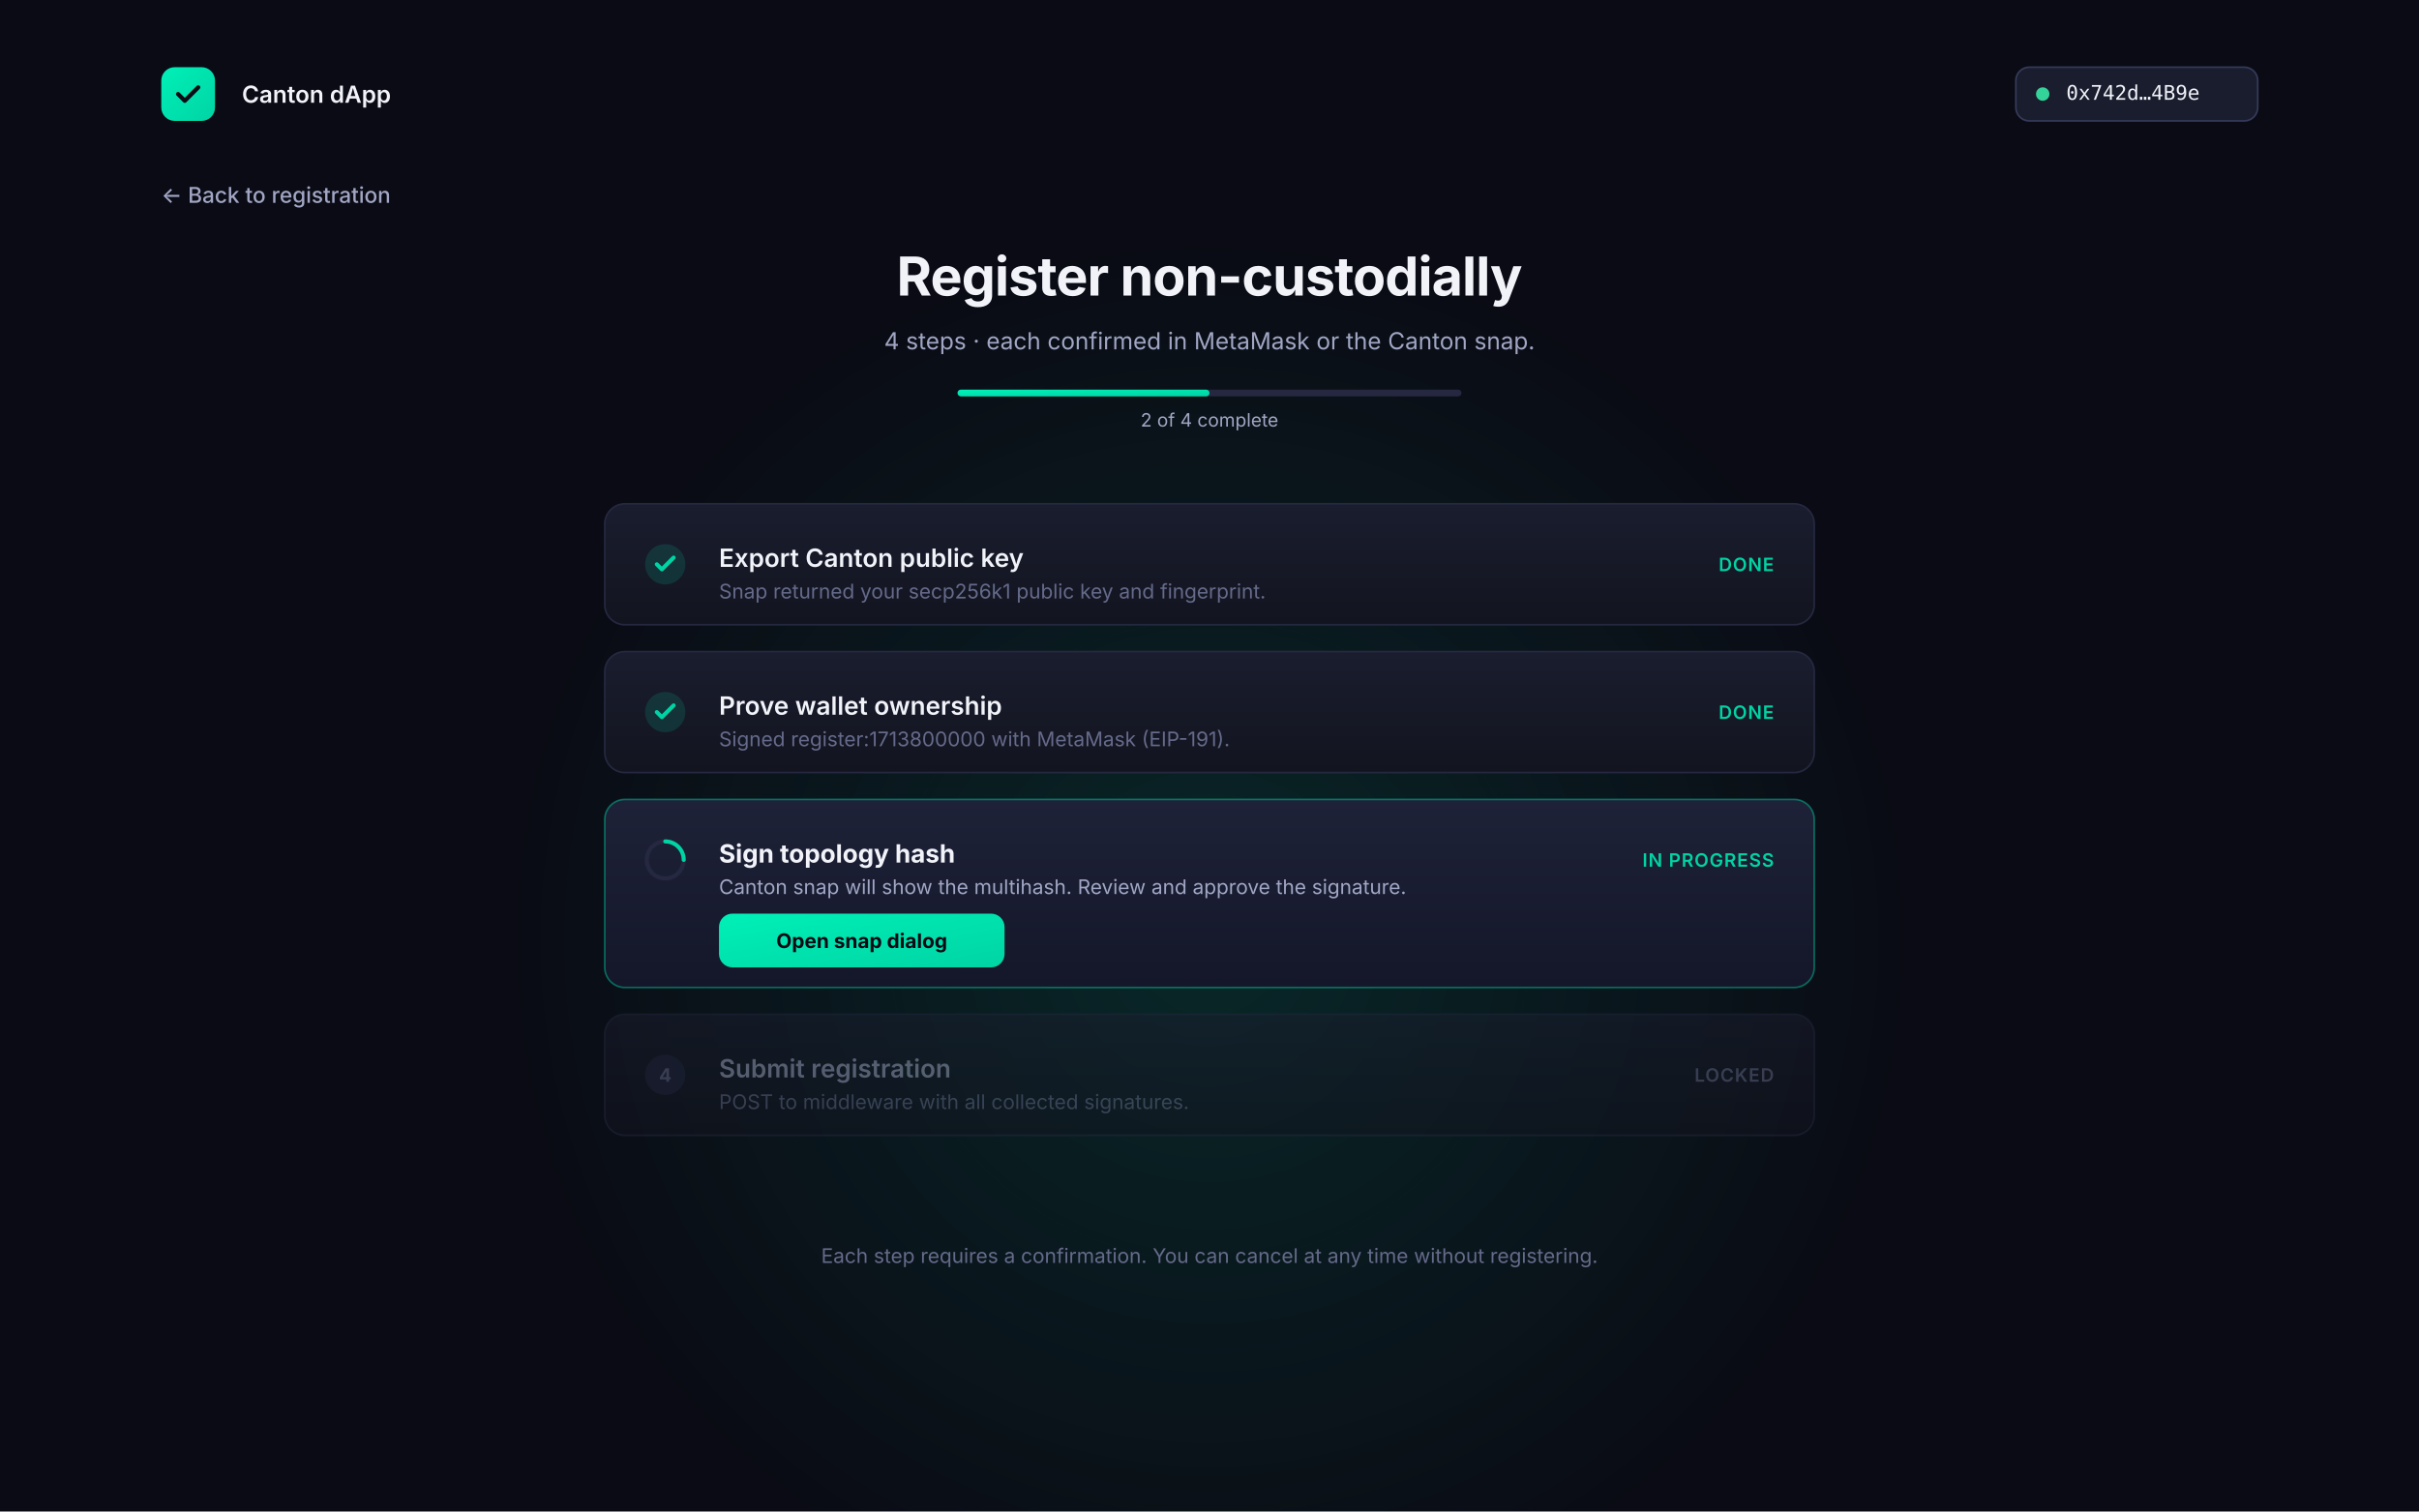
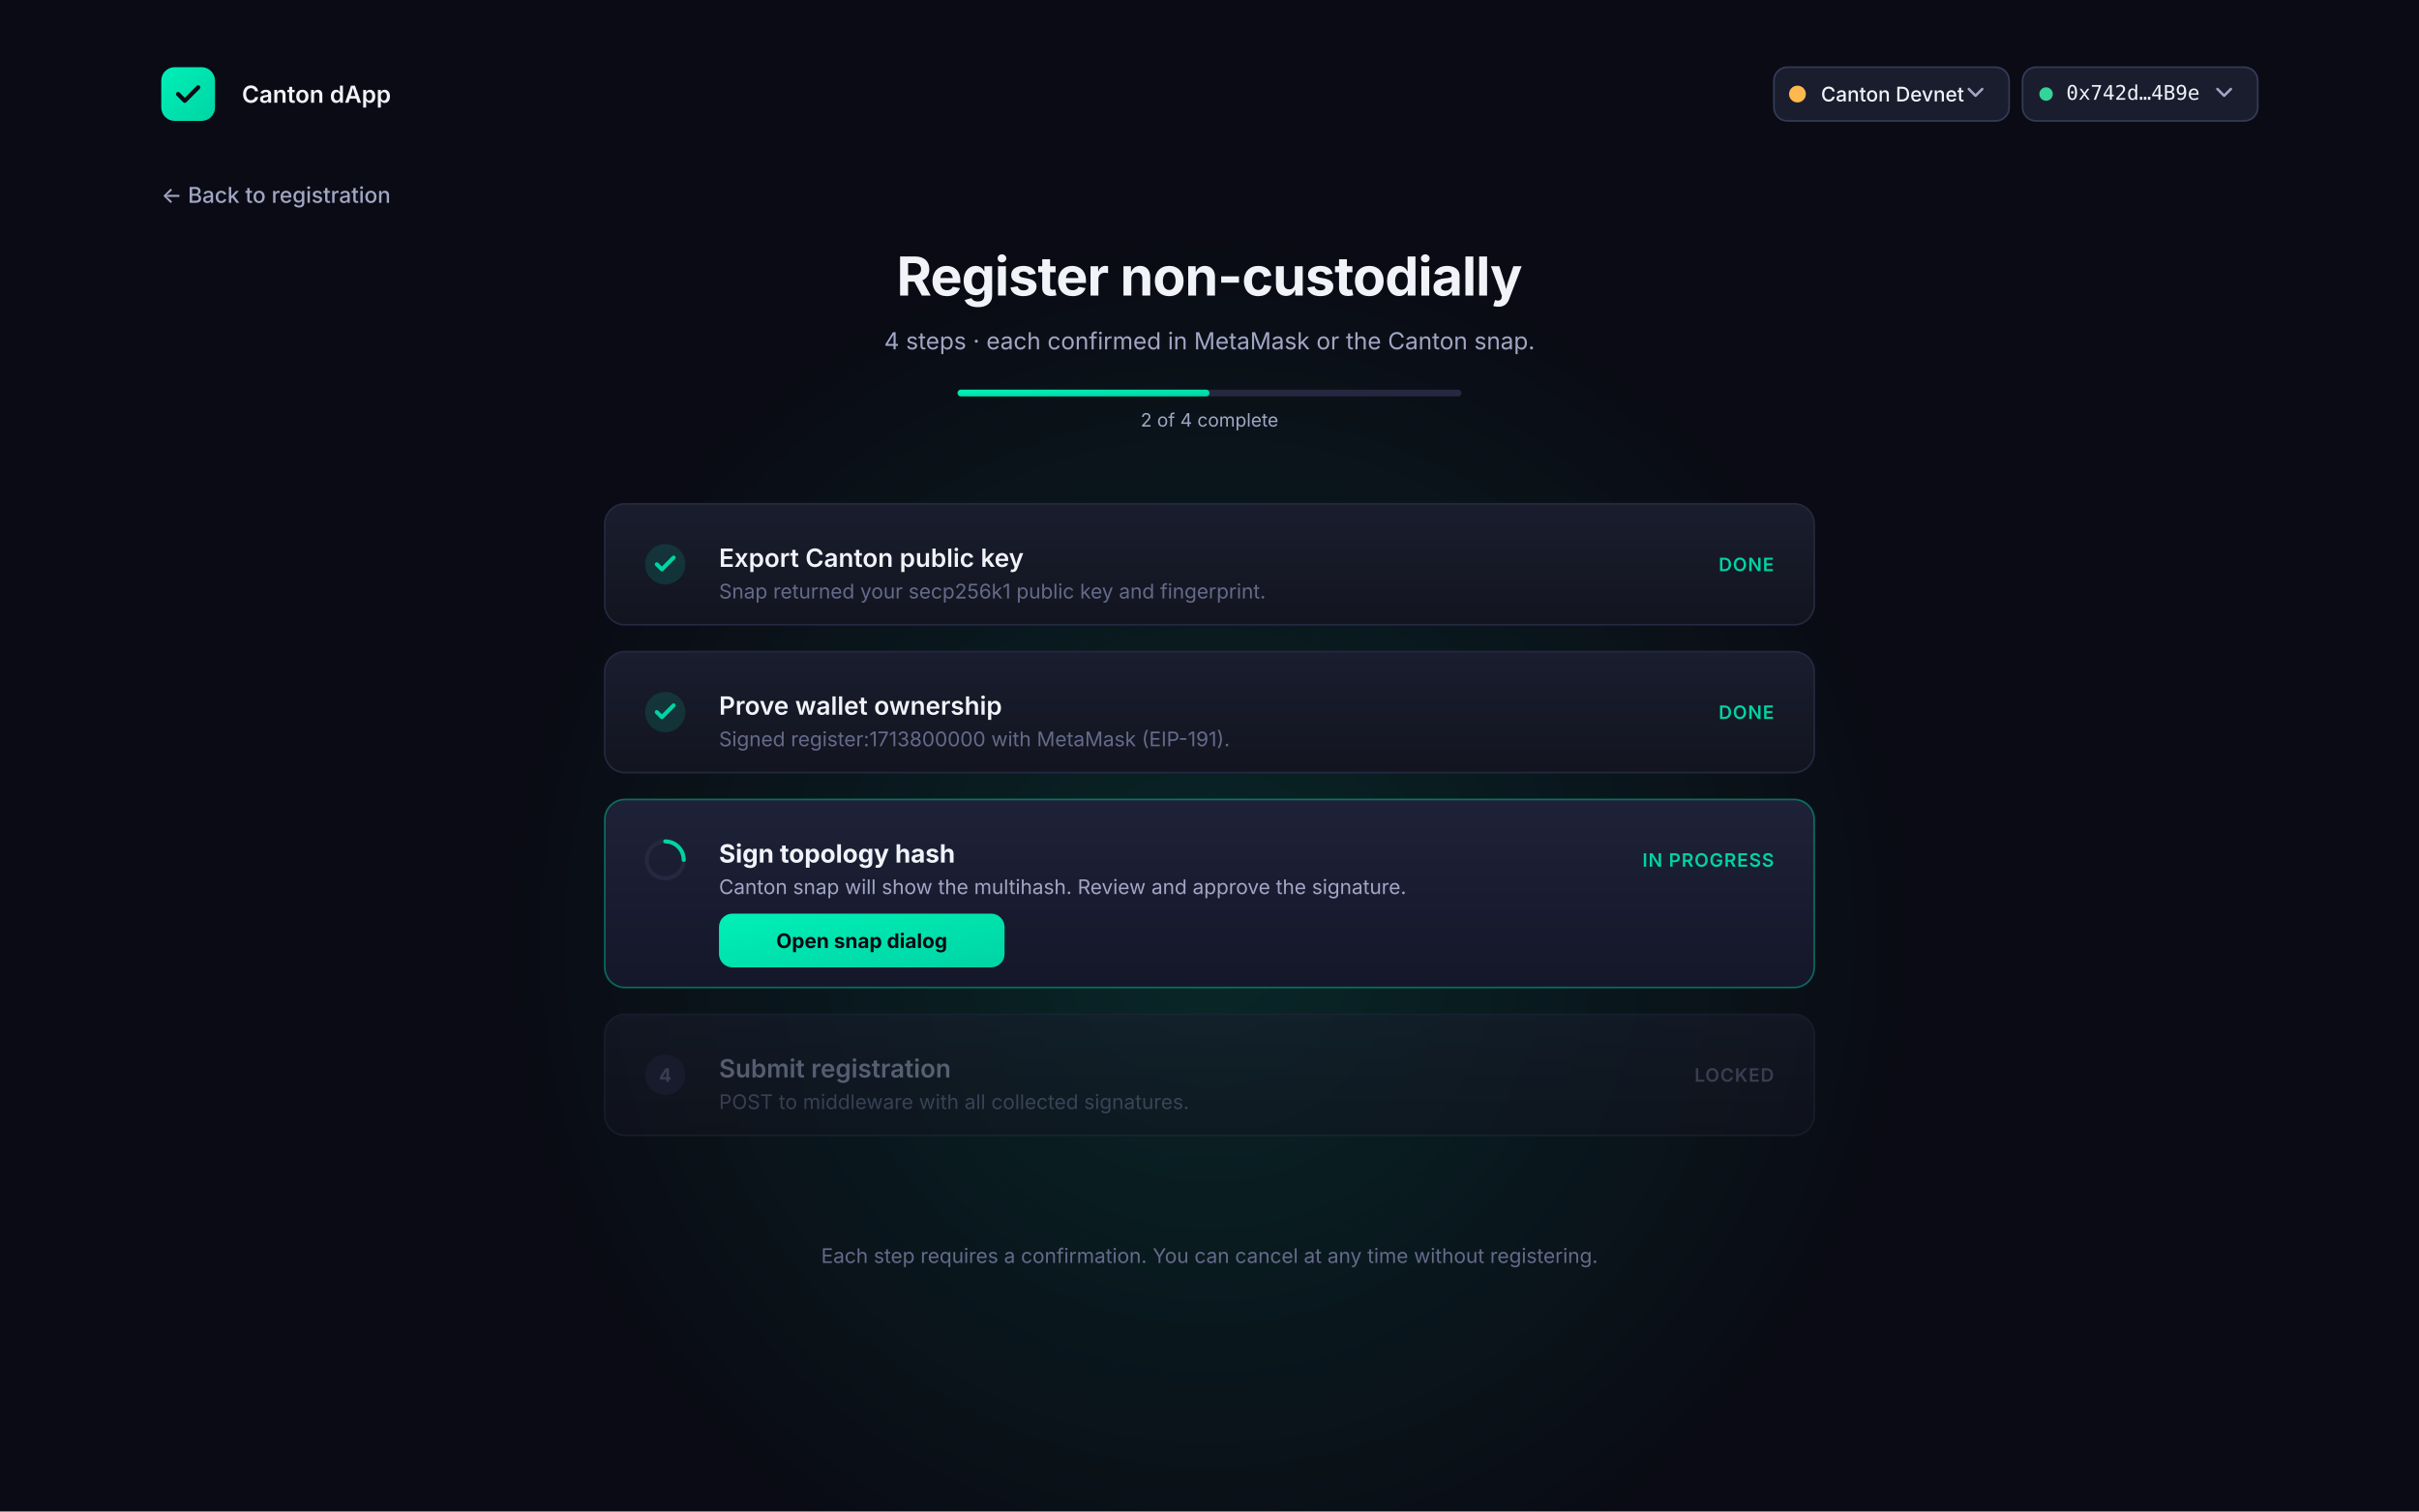
<svg xmlns="http://www.w3.org/2000/svg" width="1440" height="900" viewBox="0 0 1440 900" font-family="Inter, system-ui, sans-serif">
  <defs>
    <radialGradient id="orbBrand" cx="50%" cy="50%" r="50%">
      <stop offset="0%" stop-color="#00d4a4" stop-opacity="0.14" />
      <stop offset="100%" stop-color="#00d4a4" stop-opacity="0" />
    </radialGradient>
    <linearGradient id="cardBg" x1="0" y1="0" x2="0" y2="1">
      <stop offset="0%" stop-color="#1a1d2e" />
      <stop offset="100%" stop-color="#12141f" />
    </linearGradient>
    <linearGradient id="cardBgActive" x1="0" y1="0" x2="0" y2="1">
      <stop offset="0%" stop-color="#1e2238" />
      <stop offset="100%" stop-color="#141729" />
    </linearGradient>
    <linearGradient id="ctaFill" x1="0" y1="0" x2="1" y2="1">
      <stop offset="0%" stop-color="#00f0b8" />
      <stop offset="100%" stop-color="#00d4a4" />
    </linearGradient>
    <symbol id="checkDone" viewBox="0 0 24 24">
      <circle cx="12" cy="12" r="12" fill="#00d4a4" fill-opacity="0.15" />
      <path d="M7 12 L10 15 L17 8" stroke="#00d4a4" stroke-width="2.4" stroke-linecap="round" stroke-linejoin="round" fill="none" />
    </symbol>
  </defs>
  <rect width="1440" height="900" fill="#0a0b14" />
  <circle cx="720" cy="560" r="420" fill="url(#orbBrand)" />
  <g transform="translate(96, 40)">
    <rect width="32" height="32" rx="8" fill="url(#ctaFill)" />
    <path d="M10 16 L14 20 L22 12" stroke="#0a0b14" stroke-width="2.5" stroke-linecap="round" stroke-linejoin="round" fill="none" />
    <text x="48" y="16" font-size="14" font-weight="600" fill="#f1f3f9" dominant-baseline="middle">Canton dApp</text>
  </g>
-   <g transform="translate(1200, 40)">
-     <rect width="144" height="32" rx="8" fill="#1a1d2e" stroke="#353a5a" />
-     <circle cx="16" cy="16" r="4" fill="#34d399" />
-     <text x="30" y="16" font-size="12" font-family="JetBrains Mono, monospace" fill="#f1f3f9" dominant-baseline="middle">0x742d…4B9e</text>
+   <g transform="translate(1056, 40)">
+     <rect width="140" height="32" rx="8" fill="#1a1d2e" stroke="#353a5a" />
+     <circle cx="14" cy="16" r="5" fill="#ffb84d" />
+     <text x="28" y="16" font-size="12" font-weight="500" fill="#f1f3f9" dominant-baseline="middle">Canton Devnet</text>
+     <path d="M116 13 L120 17 L124 13" stroke="#a1a6c4" stroke-width="1.5" stroke-linecap="round" stroke-linejoin="round" fill="none" />
+   </g>
+   <g transform="translate(1204, 40)">
+     <rect width="140" height="32" rx="8" fill="#1a1d2e" stroke="#353a5a" />
+     <circle cx="14" cy="16" r="4" fill="#34d399" />
+     <text x="26" y="16" font-size="12" font-family="JetBrains Mono, monospace" fill="#f1f3f9" dominant-baseline="middle">0x742d…4B9e</text>
+     <path d="M116 13 L120 17 L124 13" stroke="#a1a6c4" stroke-width="1.5" stroke-linecap="round" stroke-linejoin="round" fill="none" />
  </g>
  <g transform="translate(96, 116)">
    <text font-size="13" font-weight="500" fill="#a1a6c4" dominant-baseline="middle">← Back to registration</text>
  </g>
  <g transform="translate(0, 176)">
    <text x="720" y="0" font-size="32" font-weight="700" fill="#f1f3f9" text-anchor="middle" letter-spacing="-0.5">Register non-custodially</text>
    <text x="720" y="32" font-size="14" fill="#a1a6c4" text-anchor="middle">4 steps · each confirmed in MetaMask or the Canton snap.</text>
    <g transform="translate(570, 56)">
      <rect width="300" height="4" rx="2" fill="#252840" />
      <rect width="150" height="4" rx="2" fill="url(#ctaFill)" />
      <text x="150" y="22" font-size="11" fill="#a1a6c4" text-anchor="middle">2 of 4 complete</text>
    </g>
  </g>
  <g transform="translate(360, 300)">
    <g>
      <rect width="720" height="72" rx="12" fill="url(#cardBg)" stroke="#252840" />
      <use href="#checkDone" x="24" y="24" width="24" height="24" />
      <text x="68" y="32" font-size="15" font-weight="600" fill="#f1f3f9" dominant-baseline="middle">Export Canton public key</text>
      <text x="68" y="52" font-size="12" fill="#656a8a" dominant-baseline="middle">Snap returned your secp256k1 public key and fingerprint.</text>
      <text x="696" y="36" font-size="11" font-weight="600" letter-spacing="0.5" fill="#00d4a4" text-anchor="end" dominant-baseline="middle">DONE</text>
    </g>
    <g transform="translate(0, 88)">
      <rect width="720" height="72" rx="12" fill="url(#cardBg)" stroke="#252840" />
      <use href="#checkDone" x="24" y="24" width="24" height="24" />
      <text x="68" y="32" font-size="15" font-weight="600" fill="#f1f3f9" dominant-baseline="middle">Prove wallet ownership</text>
      <text x="68" y="52" font-size="12" fill="#656a8a" dominant-baseline="middle">Signed register:1713800000 with MetaMask (EIP-191).</text>
      <text x="696" y="36" font-size="11" font-weight="600" letter-spacing="0.5" fill="#00d4a4" text-anchor="end" dominant-baseline="middle">DONE</text>
    </g>
    <g transform="translate(0, 176)">
      <rect width="720" height="112" rx="12" fill="url(#cardBgActive)" stroke="#00d4a4" stroke-opacity="0.45" />
      <g transform="translate(24, 24)">
        <circle cx="12" cy="12" r="11" stroke="#252840" stroke-width="2.4" fill="none" />
        <path d="M23 12 A11 11 0 0 0 12 1" stroke="#00d4a4" stroke-width="2.4" stroke-linecap="round" fill="none" />
      </g>
      <text x="68" y="32" font-size="15" font-weight="700" fill="#f1f3f9" dominant-baseline="middle">Sign topology hash</text>
      <text x="68" y="52" font-size="12" fill="#a1a6c4" dominant-baseline="middle">Canton snap will show the multihash. Review and approve the signature.</text>
      <g transform="translate(68, 68)">
        <rect width="170" height="32" rx="8" fill="url(#ctaFill)" />
        <text x="85" y="16" font-size="12" font-weight="700" fill="#0a0b14" text-anchor="middle" dominant-baseline="middle">Open snap dialog</text>
      </g>
      <text x="696" y="36" font-size="11" font-weight="600" letter-spacing="0.5" fill="#00d4a4" text-anchor="end" dominant-baseline="middle">IN PROGRESS</text>
    </g>
    <g transform="translate(0, 304)" opacity="0.5">
      <rect width="720" height="72" rx="12" fill="url(#cardBg)" stroke="#252840" />
      <g transform="translate(24, 24)">
        <circle cx="12" cy="12" r="12" fill="#232640" />
        <text x="12" y="12" font-size="11" font-weight="700" fill="#656a8a" text-anchor="middle" dominant-baseline="middle">4</text>
      </g>
      <text x="68" y="32" font-size="15" font-weight="600" fill="#a1a6c4" dominant-baseline="middle">Submit registration</text>
      <text x="68" y="52" font-size="12" fill="#656a8a" dominant-baseline="middle">POST to middleware with all collected signatures.</text>
      <text x="696" y="36" font-size="11" font-weight="600" letter-spacing="0.5" fill="#656a8a" text-anchor="end" dominant-baseline="middle">LOCKED</text>
    </g>
  </g>
  <text x="720" y="752" font-size="12" fill="#656a8a" text-anchor="middle">Each step requires a confirmation. You can cancel at any time without registering.</text>
</svg>
